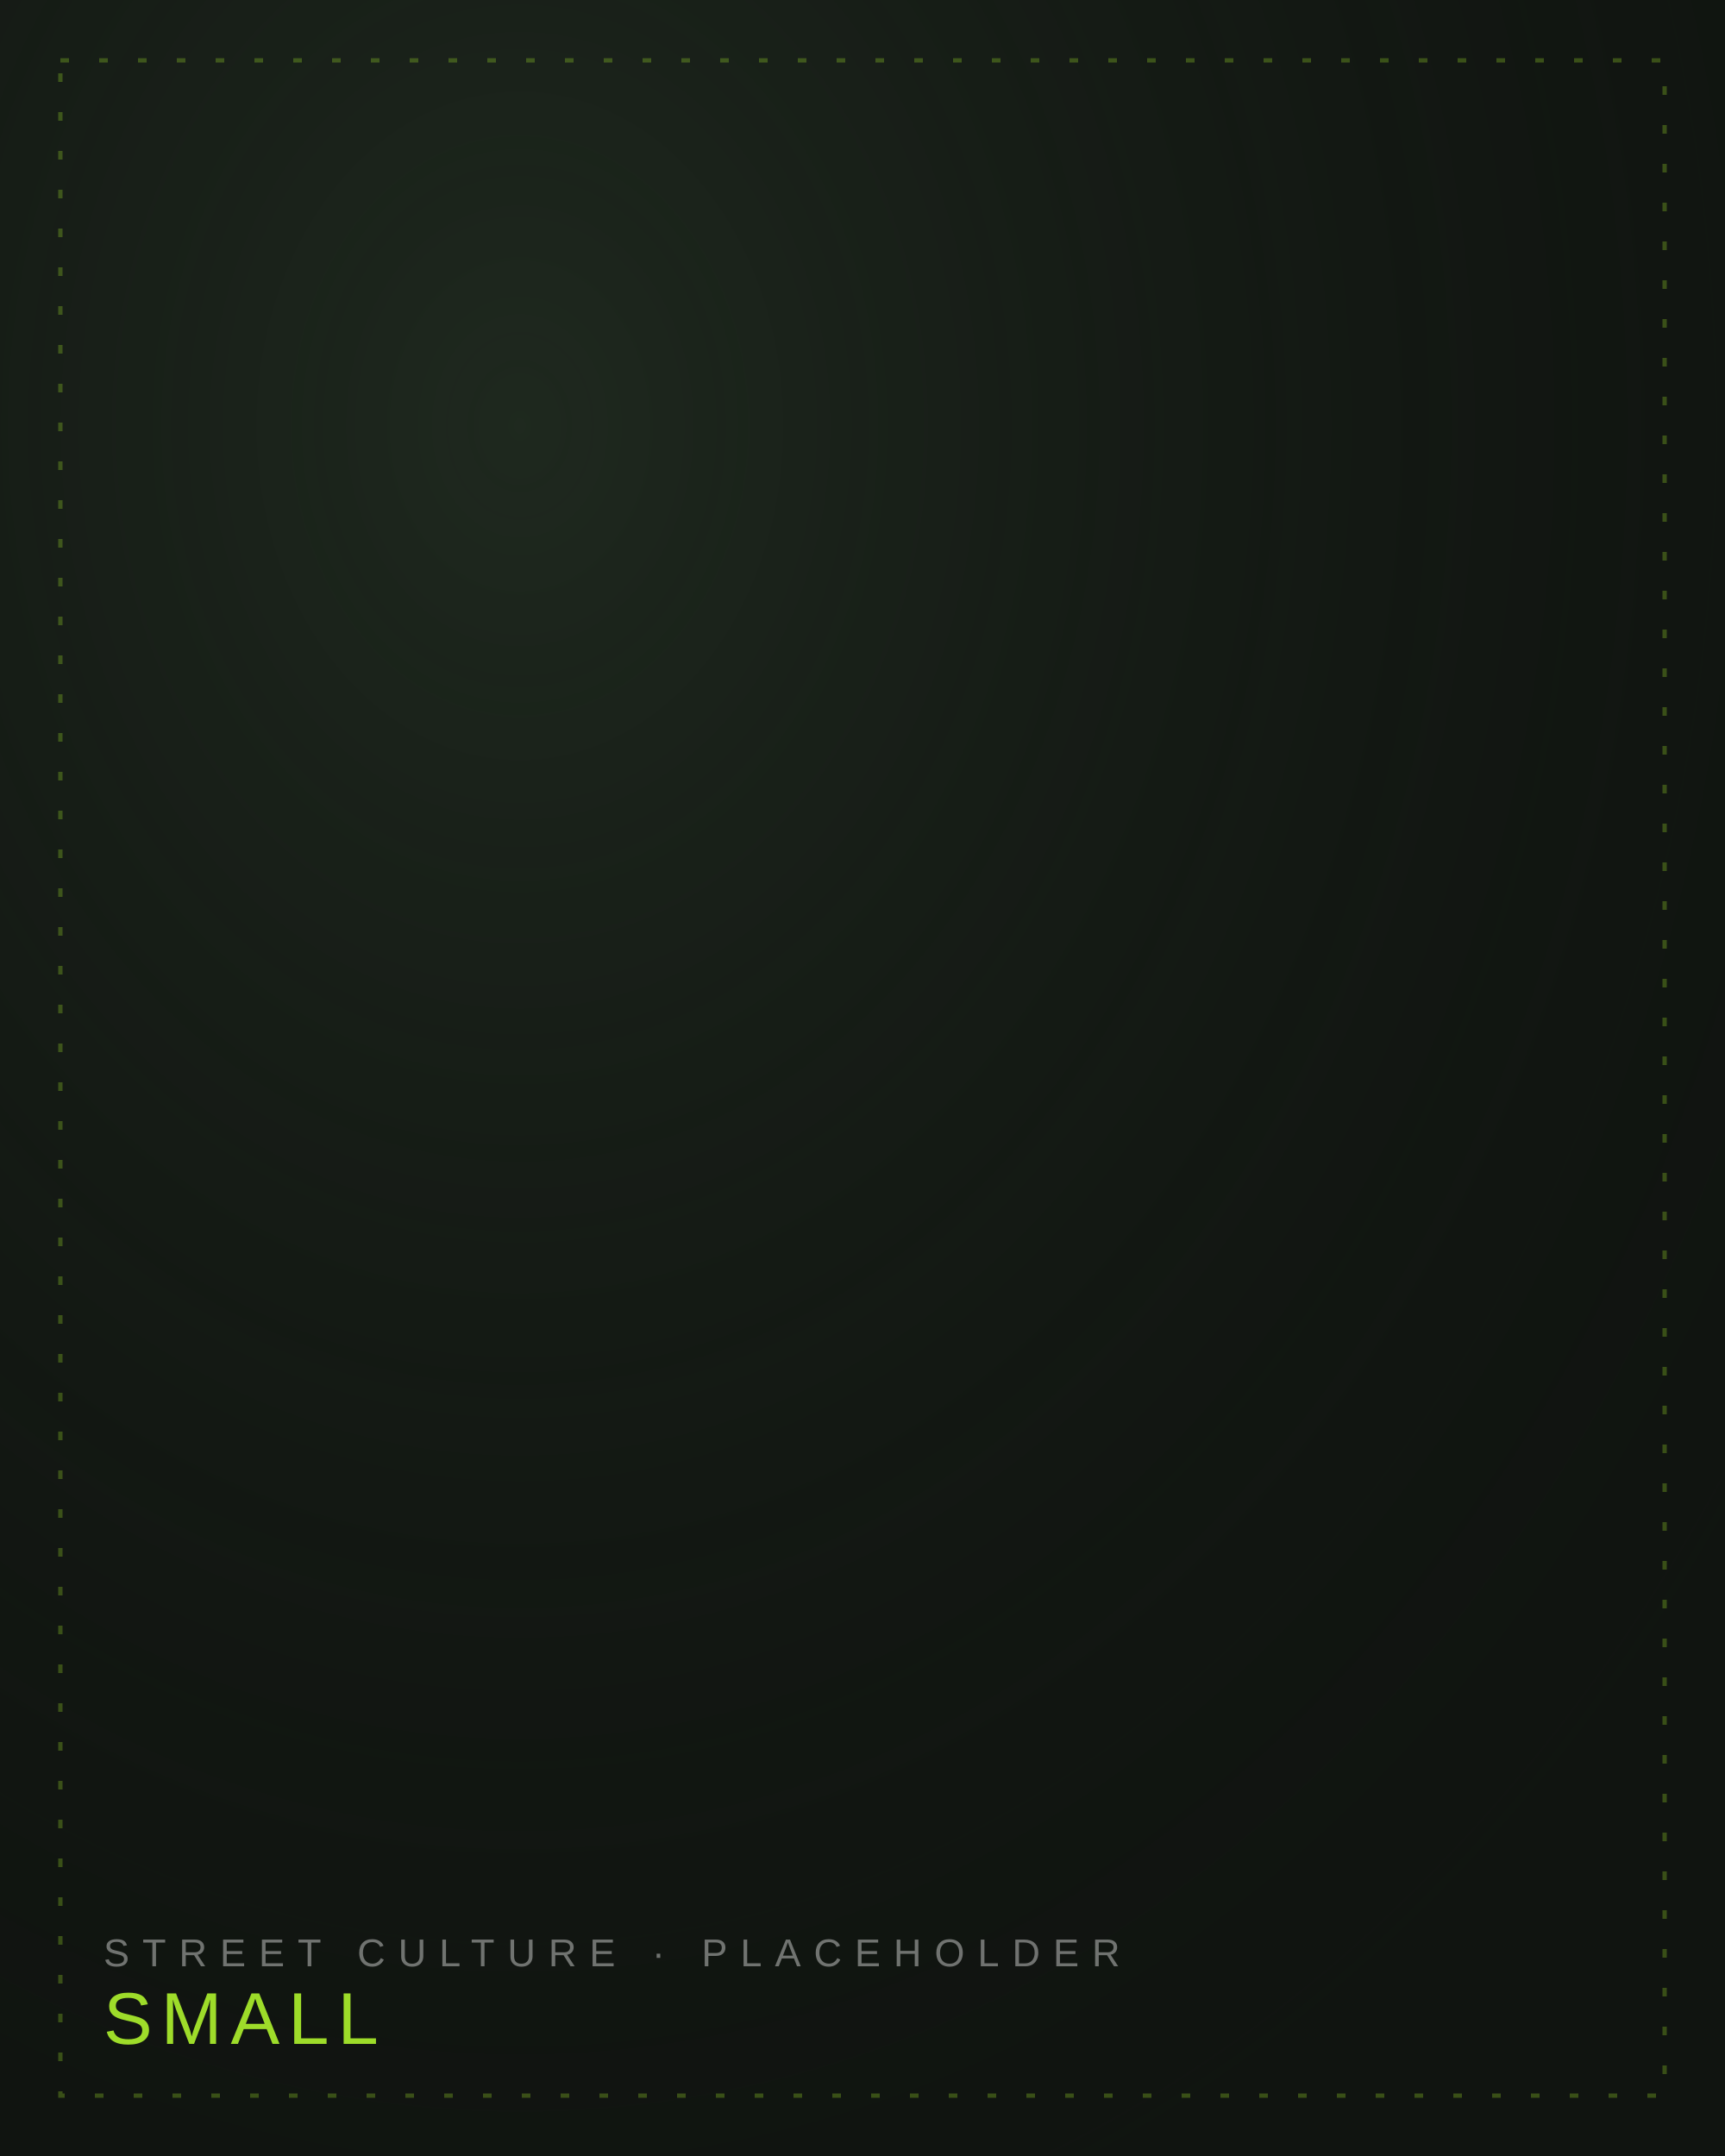
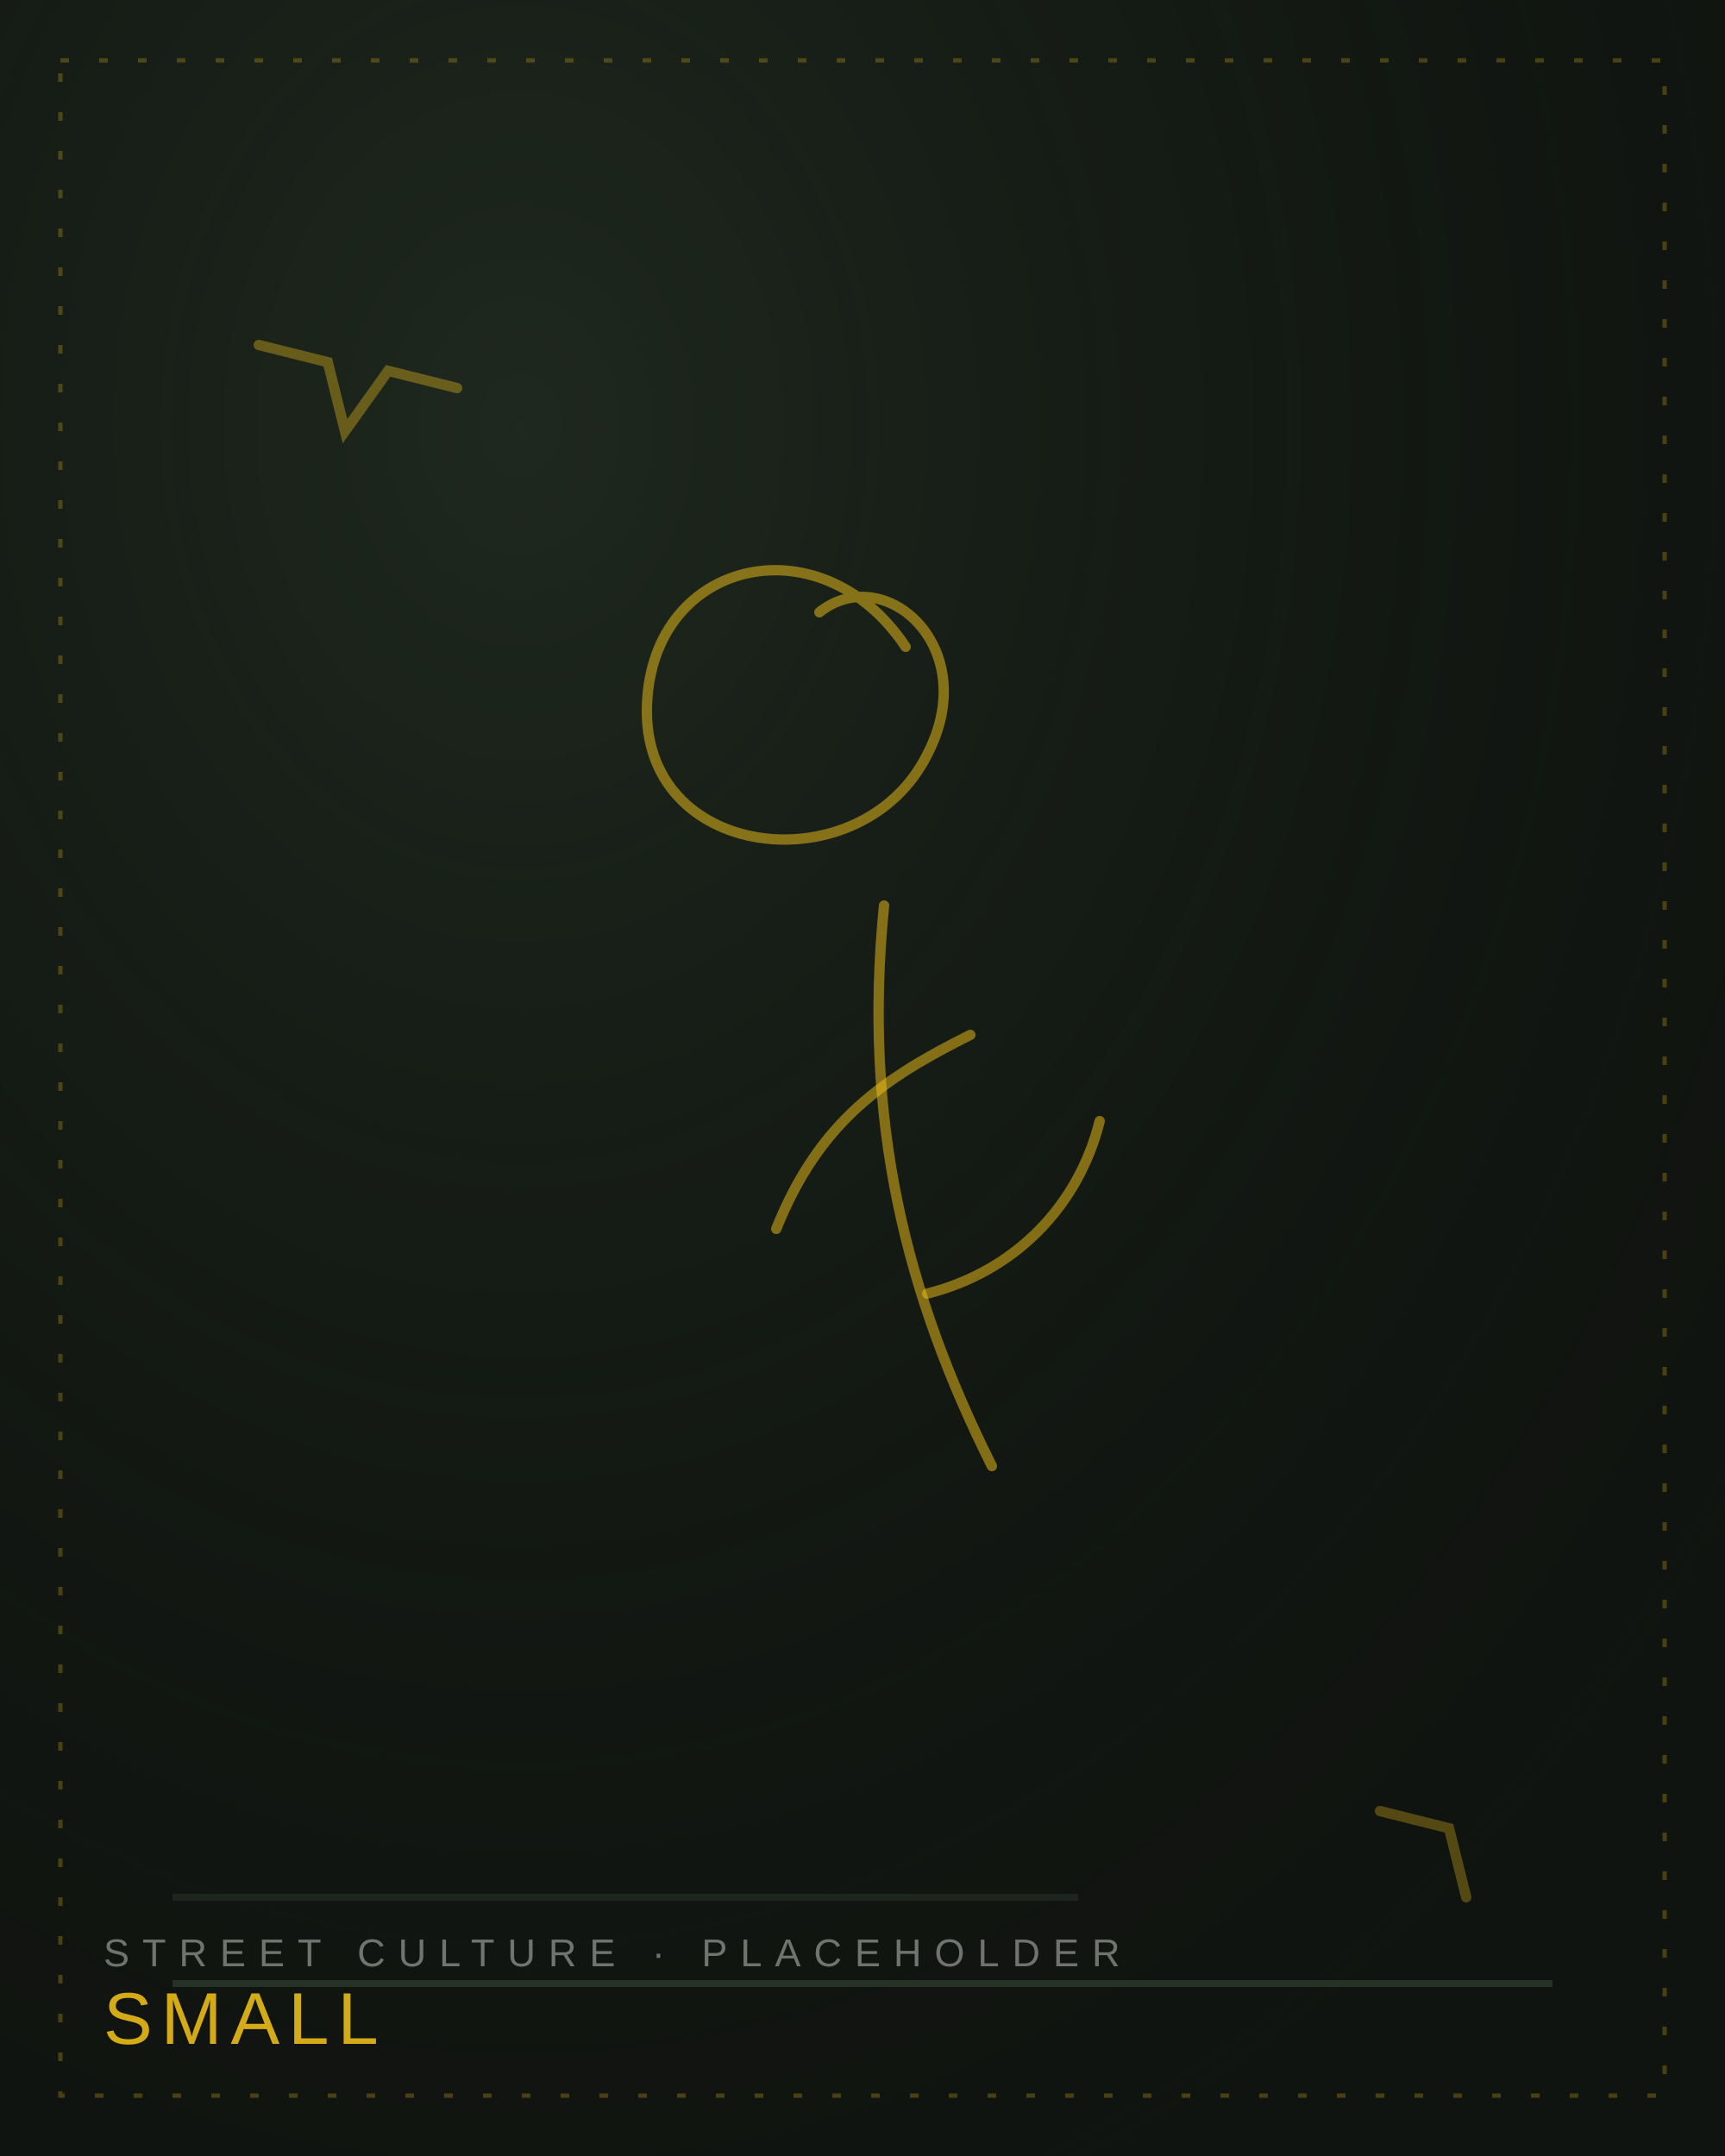
<svg xmlns="http://www.w3.org/2000/svg" viewBox="0 0 400 500" width="400" height="500">
  <rect width="400" height="500" fill="#101410" />
  <radialGradient id="g" cx="30%" cy="20%" r="90%">
    <stop offset="0%" stop-color="#2b3a2b" stop-opacity="0.55" />
    <stop offset="100%" stop-color="#101410" stop-opacity="0" />
  </radialGradient>
  <rect width="400" height="500" fill="url(#g)" />
-   <g fill="none" stroke="ACCENT" stroke-opacity="0.5" stroke-width="2.4" stroke-linecap="round">
+   <g fill="none" stroke="#f5c518" stroke-opacity="0.5" stroke-width="2.4" stroke-linecap="round">
    <path d="M210 150 C 190 120, 150 130, 150 165 C 150 200, 200 205, 215 175 C 228 150, 205 130, 190 142" />
    <path d="M205 210 C 200 260, 210 300, 230 340" />
    <path d="M225 240 C 205 250, 190 260, 180 285" />
    <path d="M215 300 C 235 295, 250 280, 255 260" />
    <path d="M60 80 L 76 84 L 80 100 L 90 86 L 106 90" stroke-opacity="0.35" />
    <path d="M320 420 L 336 424 L 340 440" stroke-opacity="0.3" />
  </g>
-   <g stroke="FG" stroke-width="1.6" fill="none" opacity="0.8">
+   <g stroke="#2b3a2b" stroke-width="1.6" fill="none" opacity="0.8">
    <path d="M40 460 H 360" />
    <path d="M40 440 H 250" stroke-opacity="0.6" />
  </g>
-   <rect x="14" y="14" width="372" height="472" fill="none" stroke="#b6ff2e" stroke-opacity="0.25" stroke-dasharray="2 7" />
-   <text x="24" y="474" font-family="Arial Black, Arial, sans-serif" font-size="17" letter-spacing="2" fill="#b6ff2e" fill-opacity="0.85">SMALL</text>
+   <rect x="14" y="14" width="372" height="472" fill="none" stroke="#f5c518" stroke-opacity="0.25" stroke-dasharray="2 7" />
+   <text x="24" y="474" font-family="Arial Black, Arial, sans-serif" font-size="17" letter-spacing="2" fill="#f5c518" fill-opacity="0.85">SMALL</text>
  <text x="24" y="456" font-family="Arial, sans-serif" font-size="9" letter-spacing="3" fill="#ffffff" fill-opacity="0.4">STREET CULTURE · PLACEHOLDER</text>
</svg>
